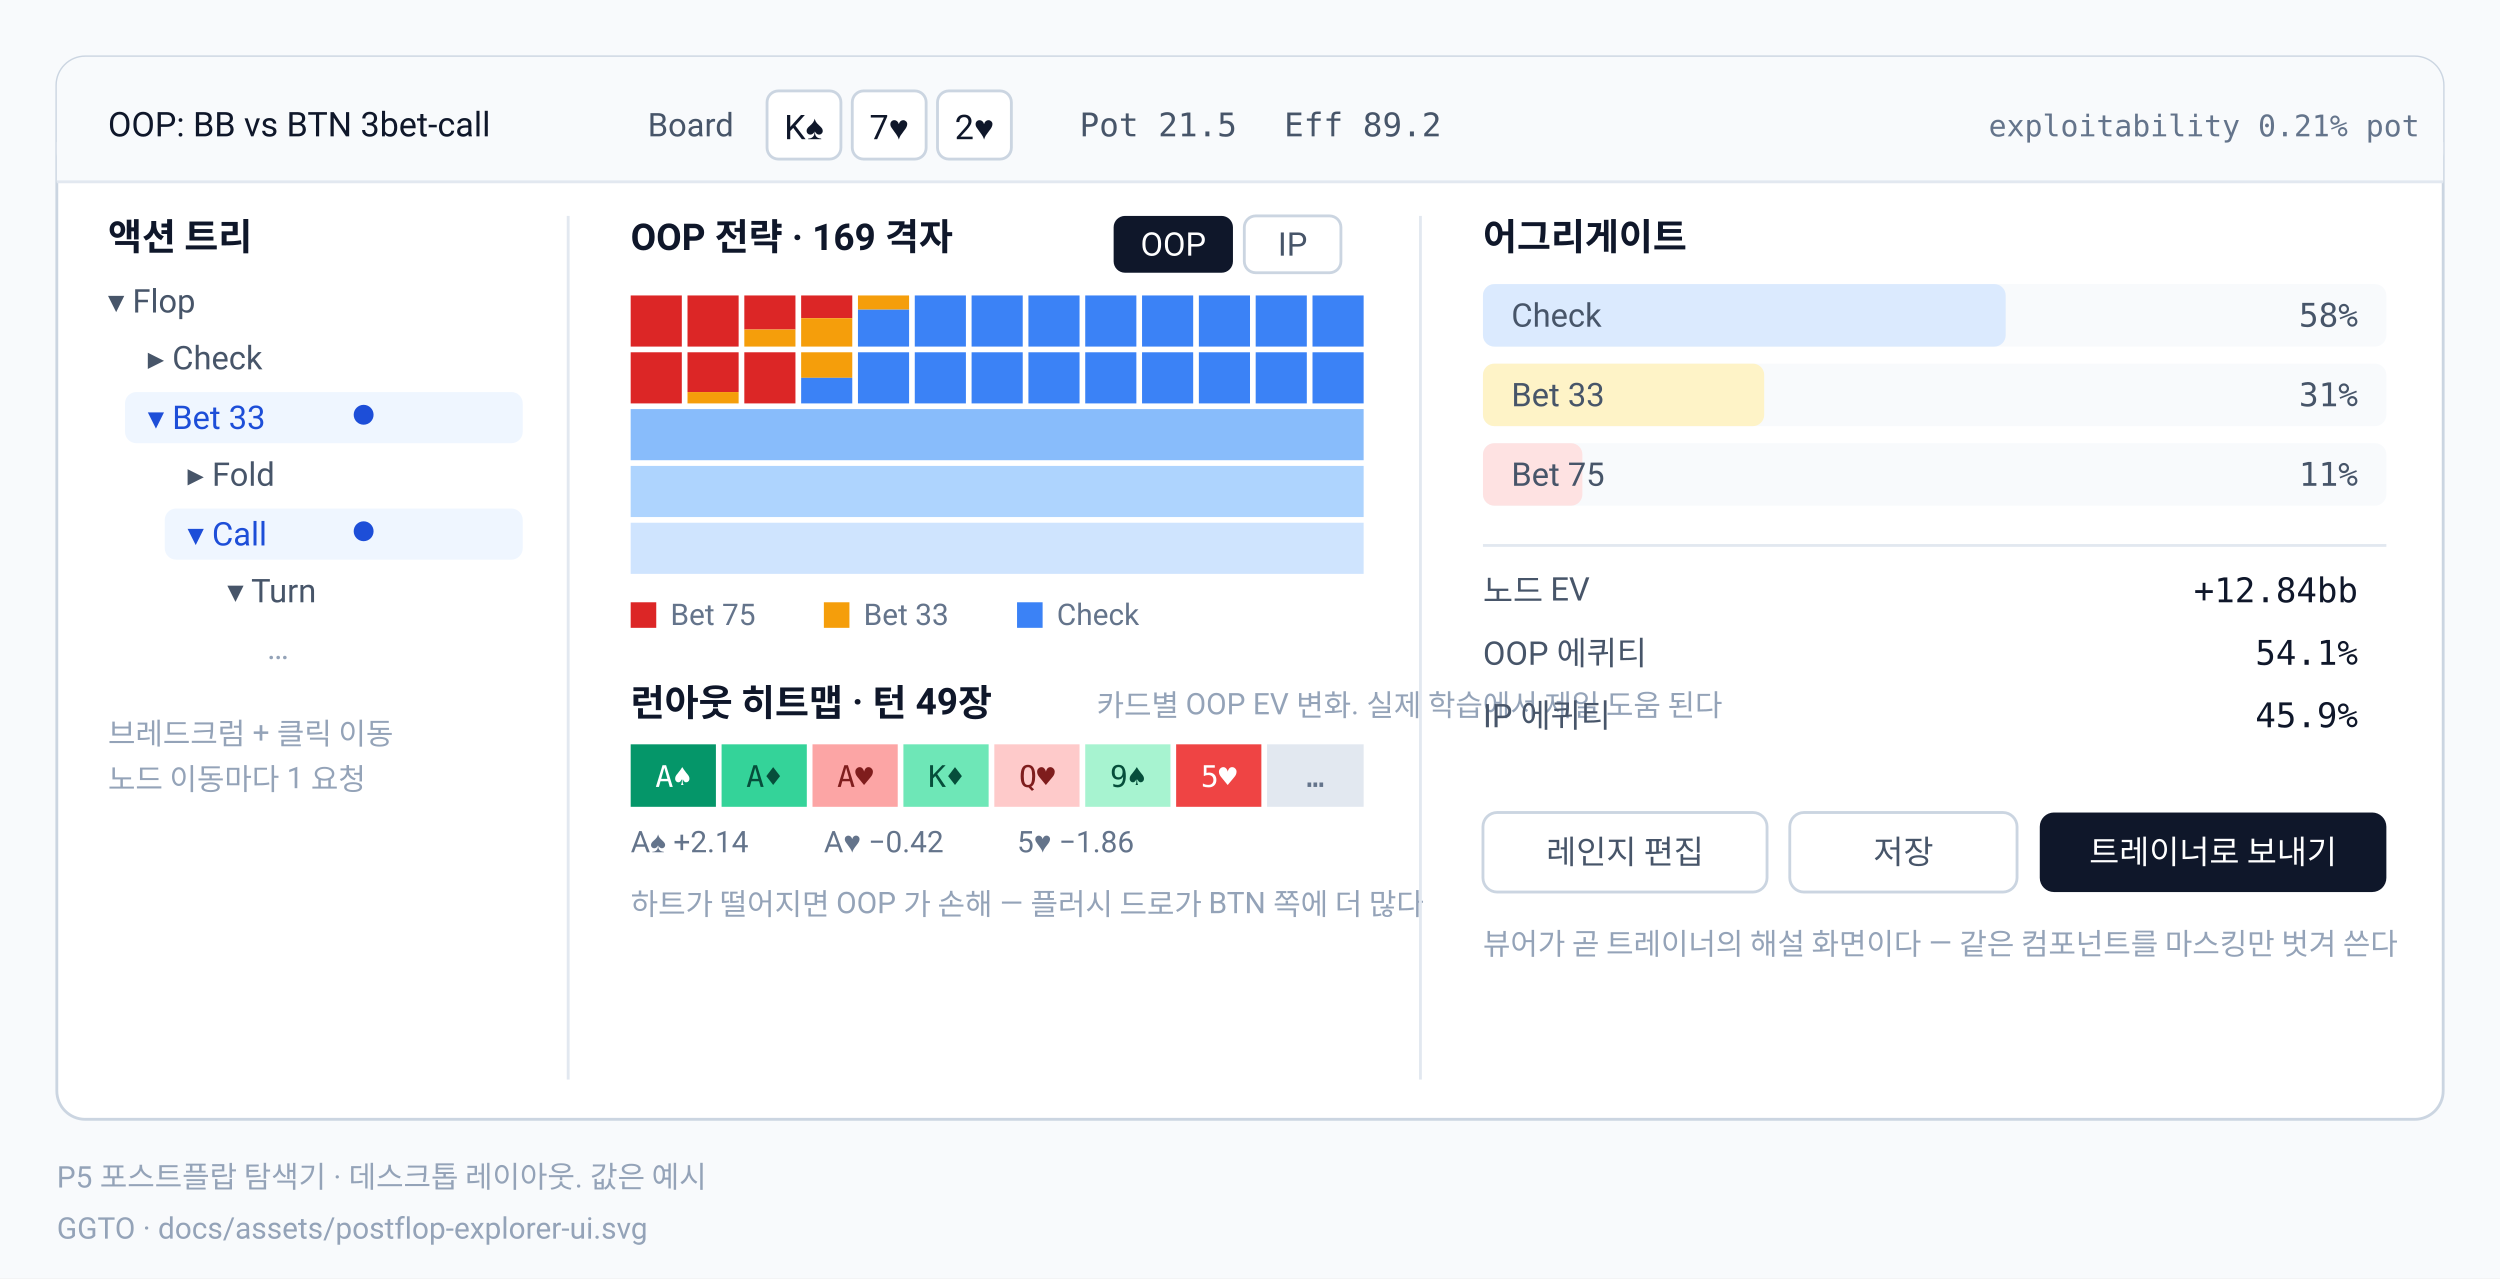
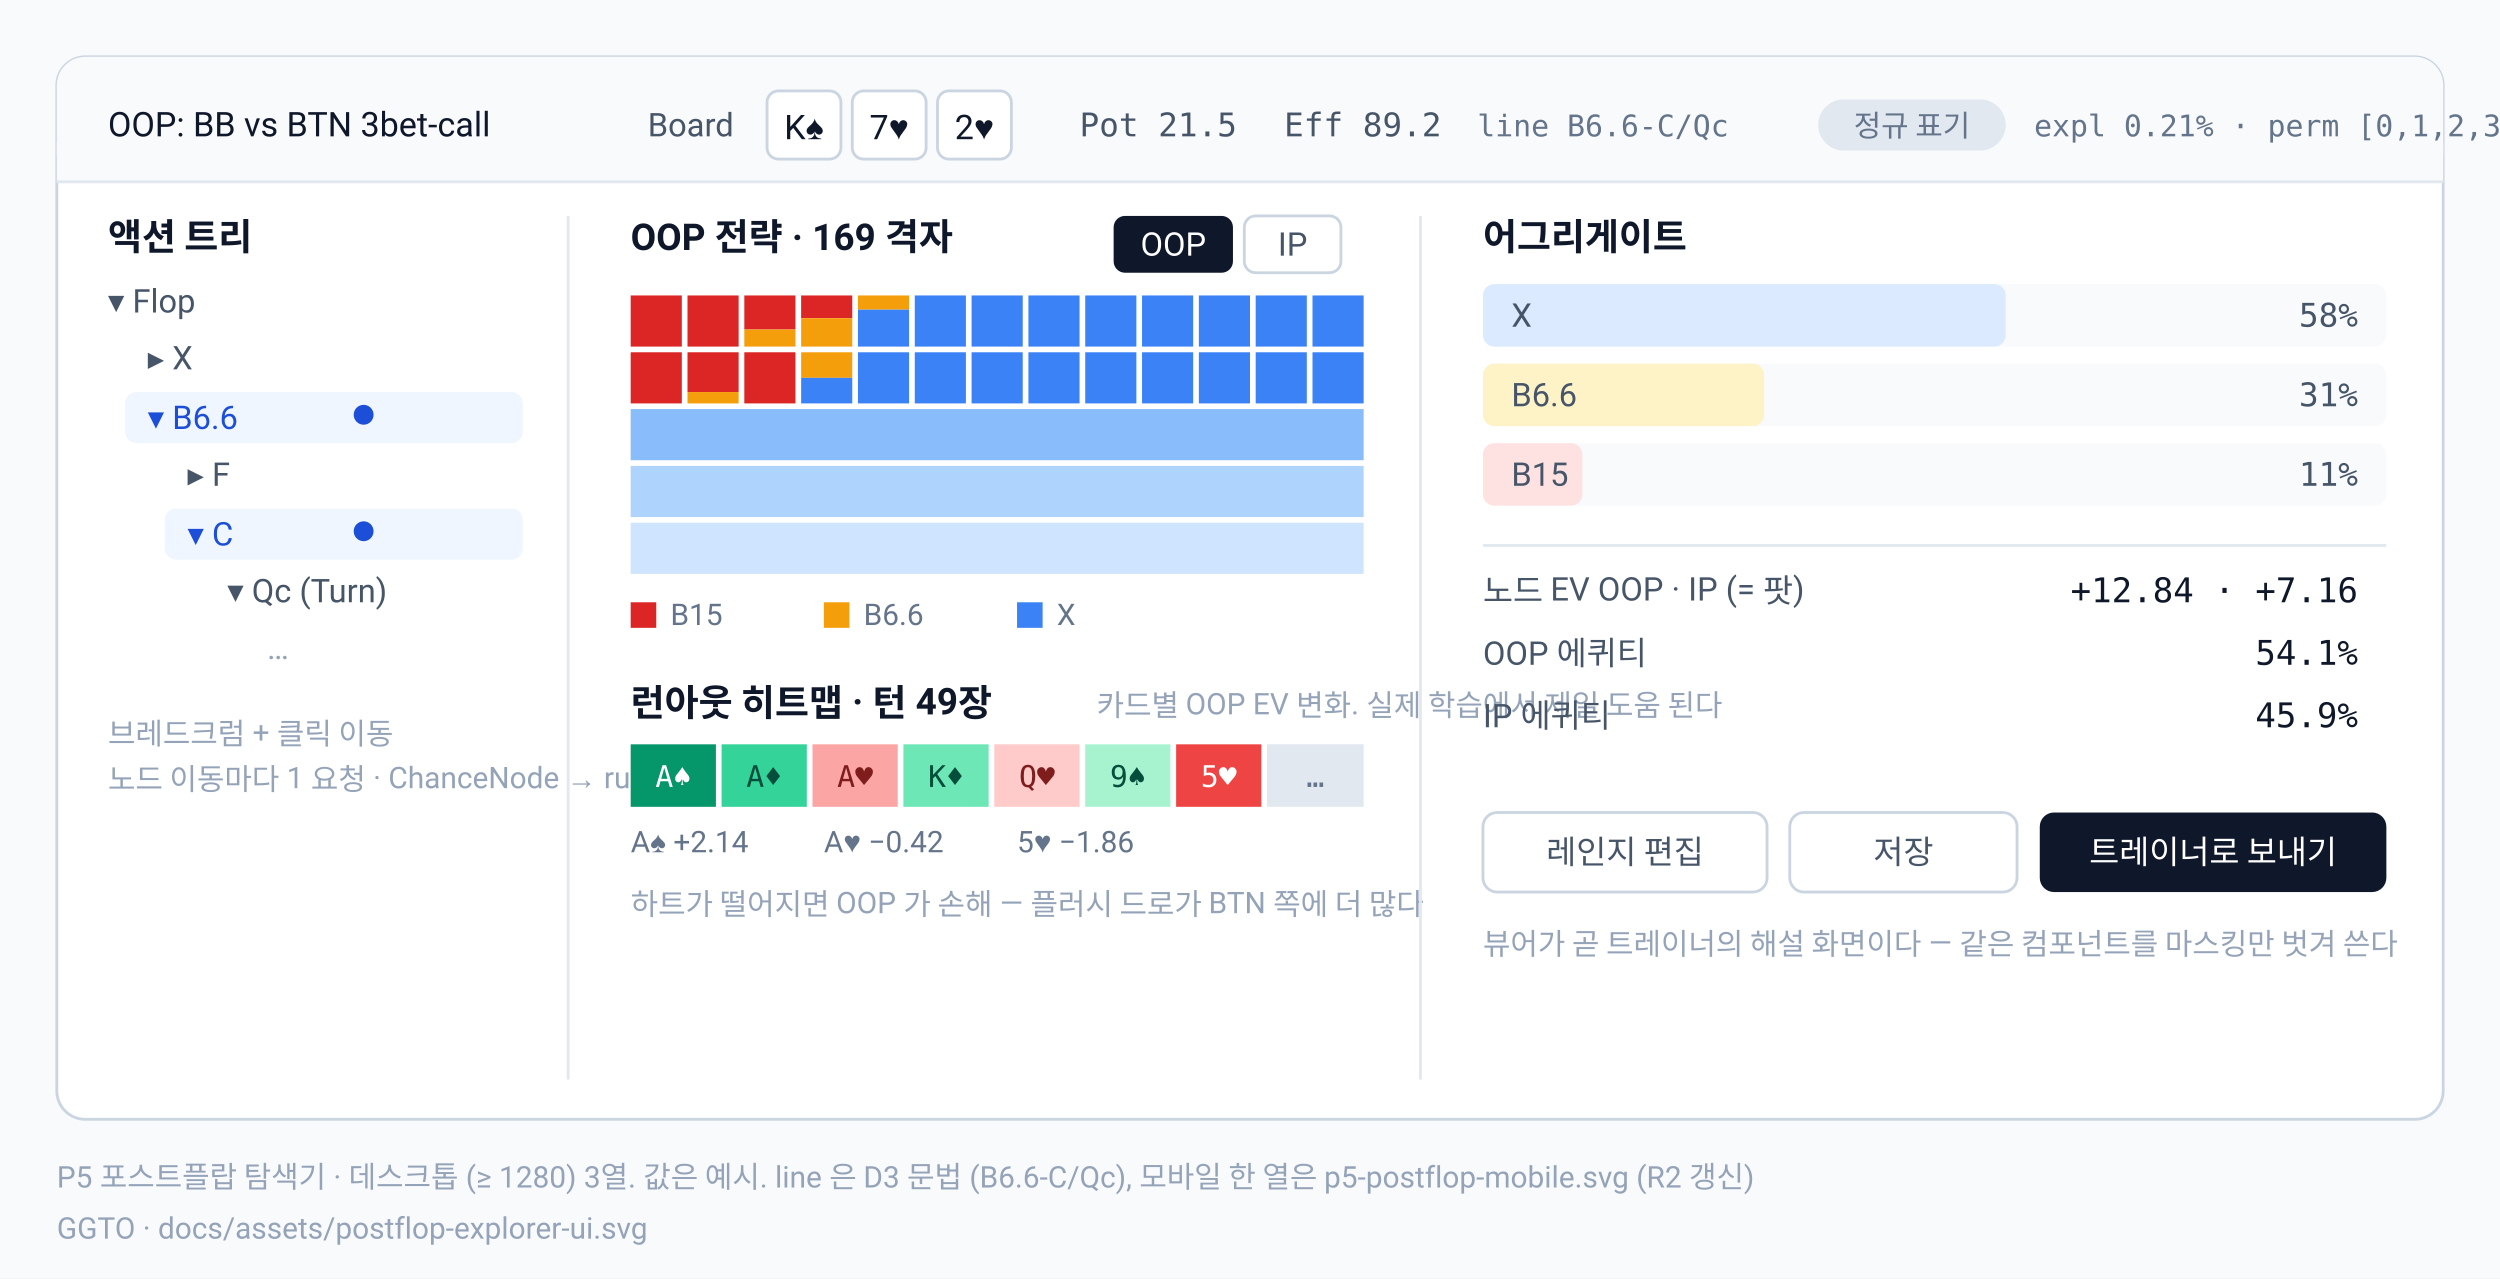
<svg xmlns="http://www.w3.org/2000/svg" viewBox="0 0 880 450" width="880" height="450" font-family="ui-sans-serif, -apple-system, 'Segoe UI', 'Malgun Gothic', 'Apple SD Gothic Neo', 'Noto Sans KR', Roboto, Arial, sans-serif">
  <defs>
    <style>
    .ttl{font-size:13px;fill:#0f172a;font-weight:600}.lbl{font-size:12px;fill:#0f172a}
    .sm{font-size:11.5px;fill:#475569}.xs{font-size:10.5px;fill:#64748b}
    .cap{font-size:10.5px;fill:#94a3b8}
    .mono{font-family:ui-monospace,'Cascadia Mono',Consolas,monospace}
  </style>
  </defs>
  <rect width="880" height="450" fill="#f8fafc" />
  <rect x="20" y="20" width="840" height="374" rx="10" fill="#ffffff" stroke="#cbd5e1" />
  <rect x="20" y="20" width="840" height="44" rx="10" fill="#f8fafc" />
  <rect x="20" y="50" width="840" height="14" fill="#f8fafc" />
  <line x1="20" y1="64" x2="860" y2="64" stroke="#e2e8f0" />
  <text class="lbl" x="38" y="48">OOP: BB vs BTN 3bet-call</text>
  <text class="sm" x="228" y="48">Board</text>
  <g>
    <rect x="270" y="32" width="26" height="24" rx="4" fill="#ffffff" stroke="#cbd5e1" />
    <text class="lbl" x="283" y="49" text-anchor="middle">K♠</text>
    <rect x="300" y="32" width="26" height="24" rx="4" fill="#ffffff" stroke="#cbd5e1" />
    <text class="lbl" x="313" y="49" text-anchor="middle" fill="#dc2626">7♥</text>
    <rect x="330" y="32" width="26" height="24" rx="4" fill="#ffffff" stroke="#cbd5e1" />
    <text class="lbl" x="343" y="49" text-anchor="middle" fill="#dc2626">2♥</text>
  </g>
  <text class="sm mono" x="380" y="48">Pot 21.5</text>
  <text class="sm mono" x="452" y="48">Eff 89.2</text>
-   <text class="xs mono" x="700" y="48" fill="#94a3b8">exploitability 0.21% pot</text>
+   <text class="xs mono" x="520" y="48" fill="#475569">line B6.6-C/Qc</text>
+   <rect x="640" y="35" width="66" height="18" rx="9" fill="#e2e8f0" />
+   <text class="xs" x="673" y="48" text-anchor="middle">정규 표기</text>
+   <text class="xs mono" x="716" y="48" fill="#94a3b8">expl 0.21% · perm [0,1,2,3]</text>
  <text class="ttl" x="38" y="88">액션 트리</text>
  <g class="sm">
    <text x="38" y="110">▾ Flop</text>
-     <text x="52" y="130">▸ Check</text>
+     <text x="52" y="130">▸ X</text>
    <rect x="44" y="138" width="140" height="18" rx="4" fill="#eff6ff" />
-     <text x="52" y="151" fill="#1d4ed8">▾ Bet 33</text>
+     <text x="52" y="151" fill="#1d4ed8">▾ B6.6</text>
    <circle cx="128" cy="146" r="3.5" fill="#1d4ed8" />
-     <text x="66" y="171">▸ Fold</text>
+     <text x="66" y="171">▸ F</text>
    <rect x="58" y="179" width="126" height="18" rx="4" fill="#eff6ff" />
-     <text x="66" y="192" fill="#1d4ed8">▾ Call</text>
+     <text x="66" y="192" fill="#1d4ed8">▾ C</text>
    <circle cx="128" cy="187" r="3.5" fill="#1d4ed8" />
-     <text x="80" y="212">▾ Turn</text>
+     <text x="80" y="212">▾ Qc (Turn)</text>
    <text x="94" y="232" fill="#94a3b8">…</text>
  </g>
  <text class="cap" x="38" y="262">브레드크럼 + 클릭 이동</text>
-   <text class="cap" x="38" y="278">노드 이동마다 1 요청</text>
+   <text class="cap" x="38" y="278">노드 이동마다 1 요청 · ChanceNode → runouts</text>
  <line x1="200" y1="76" x2="200" y2="380" stroke="#e2e8f0" />
  <text class="ttl" x="222" y="88">OOP 전략 · 169 격자</text>
  <g class="sm">
    <rect x="392" y="76" width="42" height="20" rx="4" fill="#0f172a" />
    <text x="413" y="90" text-anchor="middle" fill="#ffffff">OOP</text>
    <rect x="438" y="76" width="34" height="20" rx="4" fill="#ffffff" stroke="#cbd5e1" />
    <text x="455" y="90" text-anchor="middle">IP</text>
  </g>
  <g>
    <g>
      <rect x="222" y="104" width="18" height="18" fill="#dc2626" />
      <rect x="242" y="104" width="18" height="18" fill="#dc2626" />
      <rect x="262" y="104" width="18" height="12" fill="#dc2626" />
      <rect x="262" y="116" width="18" height="6" fill="#f59e0b" />
      <rect x="282" y="104" width="18" height="8" fill="#dc2626" />
      <rect x="282" y="112" width="18" height="10" fill="#f59e0b" />
      <rect x="302" y="104" width="18" height="5" fill="#f59e0b" />
      <rect x="302" y="109" width="18" height="13" fill="#3b82f6" />
      <rect x="322" y="104" width="18" height="18" fill="#3b82f6" />
      <rect x="342" y="104" width="18" height="18" fill="#3b82f6" />
      <rect x="362" y="104" width="18" height="18" fill="#3b82f6" />
      <rect x="382" y="104" width="18" height="18" fill="#3b82f6" />
      <rect x="402" y="104" width="18" height="18" fill="#3b82f6" />
      <rect x="422" y="104" width="18" height="18" fill="#3b82f6" />
      <rect x="442" y="104" width="18" height="18" fill="#3b82f6" />
      <rect x="462" y="104" width="18" height="18" fill="#3b82f6" />
    </g>
    <g>
      <rect x="222" y="124" width="18" height="18" fill="#dc2626" />
      <rect x="242" y="124" width="18" height="14" fill="#dc2626" />
      <rect x="242" y="138" width="18" height="4" fill="#f59e0b" />
      <rect x="262" y="124" width="18" height="18" fill="#dc2626" />
      <rect x="282" y="124" width="18" height="9" fill="#f59e0b" />
      <rect x="282" y="133" width="18" height="9" fill="#3b82f6" />
      <rect x="302" y="124" width="18" height="18" fill="#3b82f6" />
      <rect x="322" y="124" width="18" height="18" fill="#3b82f6" />
      <rect x="342" y="124" width="18" height="18" fill="#3b82f6" />
      <rect x="362" y="124" width="18" height="18" fill="#3b82f6" />
      <rect x="382" y="124" width="18" height="18" fill="#3b82f6" />
      <rect x="402" y="124" width="18" height="18" fill="#3b82f6" />
      <rect x="422" y="124" width="18" height="18" fill="#3b82f6" />
      <rect x="442" y="124" width="18" height="18" fill="#3b82f6" />
      <rect x="462" y="124" width="18" height="18" fill="#3b82f6" />
    </g>
    <g opacity=".75">
      <rect x="222" y="144" width="258" height="18" fill="#60a5fa" />
      <rect x="222" y="164" width="258" height="18" fill="#93c5fd" />
      <rect x="222" y="184" width="258" height="18" fill="#bfdbfe" />
    </g>
  </g>
  <g class="xs">
    <rect x="222" y="212" width="9" height="9" fill="#dc2626" />
-     <text x="236" y="220">Bet 75</text>
+     <text x="236" y="220">B15</text>
    <rect x="290" y="212" width="9" height="9" fill="#f59e0b" />
-     <text x="304" y="220">Bet 33</text>
+     <text x="304" y="220">B6.6</text>
    <rect x="358" y="212" width="9" height="9" fill="#3b82f6" />
-     <text x="372" y="220">Check</text>
+     <text x="372" y="220">X</text>
  </g>
  <text class="ttl" x="222" y="252">런아웃 히트맵 · 턴 49장</text>
  <text class="cap" x="386" y="252">카드별 OOP EV 변화. 실제 학습에서 제일 도움 된다</text>
  <g class="xs mono">
    <rect x="222" y="262" width="30" height="22" fill="#059669" />
    <text x="237" y="277" text-anchor="middle" fill="#ffffff">A♠</text>
    <rect x="254" y="262" width="30" height="22" fill="#34d399" />
    <text x="269" y="277" text-anchor="middle" fill="#064e3b">A♦</text>
    <rect x="286" y="262" width="30" height="22" fill="#fca5a5" />
    <text x="301" y="277" text-anchor="middle" fill="#7f1d1d">A♥</text>
    <rect x="318" y="262" width="30" height="22" fill="#6ee7b7" />
    <text x="333" y="277" text-anchor="middle" fill="#064e3b">K♦</text>
    <rect x="350" y="262" width="30" height="22" fill="#fecaca" />
    <text x="365" y="277" text-anchor="middle" fill="#7f1d1d">Q♥</text>
    <rect x="382" y="262" width="30" height="22" fill="#a7f3d0" />
    <text x="397" y="277" text-anchor="middle" fill="#064e3b">9♠</text>
    <rect x="414" y="262" width="30" height="22" fill="#ef4444" />
    <text x="429" y="277" text-anchor="middle" fill="#ffffff">5♥</text>
    <rect x="446" y="262" width="34" height="22" fill="#e2e8f0" />
    <text x="463" y="277" text-anchor="middle" fill="#64748b">…</text>
  </g>
  <g class="xs">
    <text x="222" y="300">A♠ +2.14</text>
    <text x="290" y="300">A♥ −0.42</text>
    <text x="358" y="300">5♥ −1.86</text>
  </g>
  <text class="cap" x="222" y="322">하트가 떨어지면 OOP 가 손해 — 플러시 드로가 BTN 쪽에 더 많다</text>
  <line x1="500" y1="76" x2="500" y2="380" stroke="#e2e8f0" />
  <text class="ttl" x="522" y="88">어그리게이트</text>
  <g>
    <rect x="522" y="100" width="318" height="22" rx="4" fill="#f8fafc" />
    <rect x="522" y="100" width="184" height="22" rx="4" fill="#dbeafe" />
-     <text class="sm" x="532" y="115">Check</text>
+     <text class="sm" x="532" y="115">X</text>
    <text class="sm mono" x="830" y="115" text-anchor="end">58%</text>
    <rect x="522" y="128" width="318" height="22" rx="4" fill="#f8fafc" />
    <rect x="522" y="128" width="99" height="22" rx="4" fill="#fef3c7" />
-     <text class="sm" x="532" y="143">Bet 33</text>
+     <text class="sm" x="532" y="143">B6.6</text>
    <text class="sm mono" x="830" y="143" text-anchor="end">31%</text>
    <rect x="522" y="156" width="318" height="22" rx="4" fill="#f8fafc" />
    <rect x="522" y="156" width="35" height="22" rx="4" fill="#fee2e2" />
-     <text class="sm" x="532" y="171">Bet 75</text>
+     <text class="sm" x="532" y="171">B15</text>
    <text class="sm mono" x="830" y="171" text-anchor="end">11%</text>
  </g>
  <line x1="522" y1="192" x2="840" y2="192" stroke="#e2e8f0" />
-   <text class="sm" x="522" y="212">노드 EV</text>
-   <text class="lbl mono" x="830" y="212" text-anchor="end" fill="#059669">+12.84bb</text>
+   <text class="sm" x="522" y="212">노드 EV OOP · IP (= 팟)</text>
+   <text class="lbl mono" x="830" y="212" text-anchor="end" fill="#059669">+12.84 · +7.16</text>
  <text class="sm" x="522" y="234">OOP 에퀴티</text>
  <text class="lbl mono" x="830" y="234" text-anchor="end">54.1%</text>
  <text class="sm" x="522" y="256">IP 에퀴티</text>
  <text class="lbl mono" x="830" y="256" text-anchor="end">45.9%</text>
  <g class="sm">
    <rect x="522" y="286" width="100" height="28" rx="5" fill="#ffffff" stroke="#cbd5e1" />
    <text x="572" y="304" text-anchor="middle" fill="#475569">레인지 편집</text>
    <rect x="630" y="286" width="80" height="28" rx="5" fill="#ffffff" stroke="#cbd5e1" />
    <text x="670" y="304" text-anchor="middle" fill="#475569">저장</text>
    <rect x="718" y="286" width="122" height="28" rx="5" fill="#0f172a" />
    <text x="779" y="304" text-anchor="middle" fill="#ffffff">트레이너로 보내기</text>
  </g>
  <text class="cap" x="522" y="336">뷰어가 곧 트레이너의 해설 화면이다 — 같은 컴포넌트를 마스킹만 벗겨 쓴다</text>
-   <text class="cap" x="20" y="418">P5 포스트플랍 탐색기 · 데스크톱 레이아웃. 값은 예시</text>
+   <text class="cap" x="20" y="418">P5 포스트플랍 탐색기 · 데스크톱 (≥ 1280) 3열. 값은 예시. line 은 D3 문법 (B6.6-C/Qc), 모바일 한 열은 p5-postflop-mobile.svg (R2 갱신)</text>
  <text class="cap" x="20" y="436" fill="#cbd5e1">GGTO · docs/assets/postflop-explorer-ui.svg</text>
</svg>
